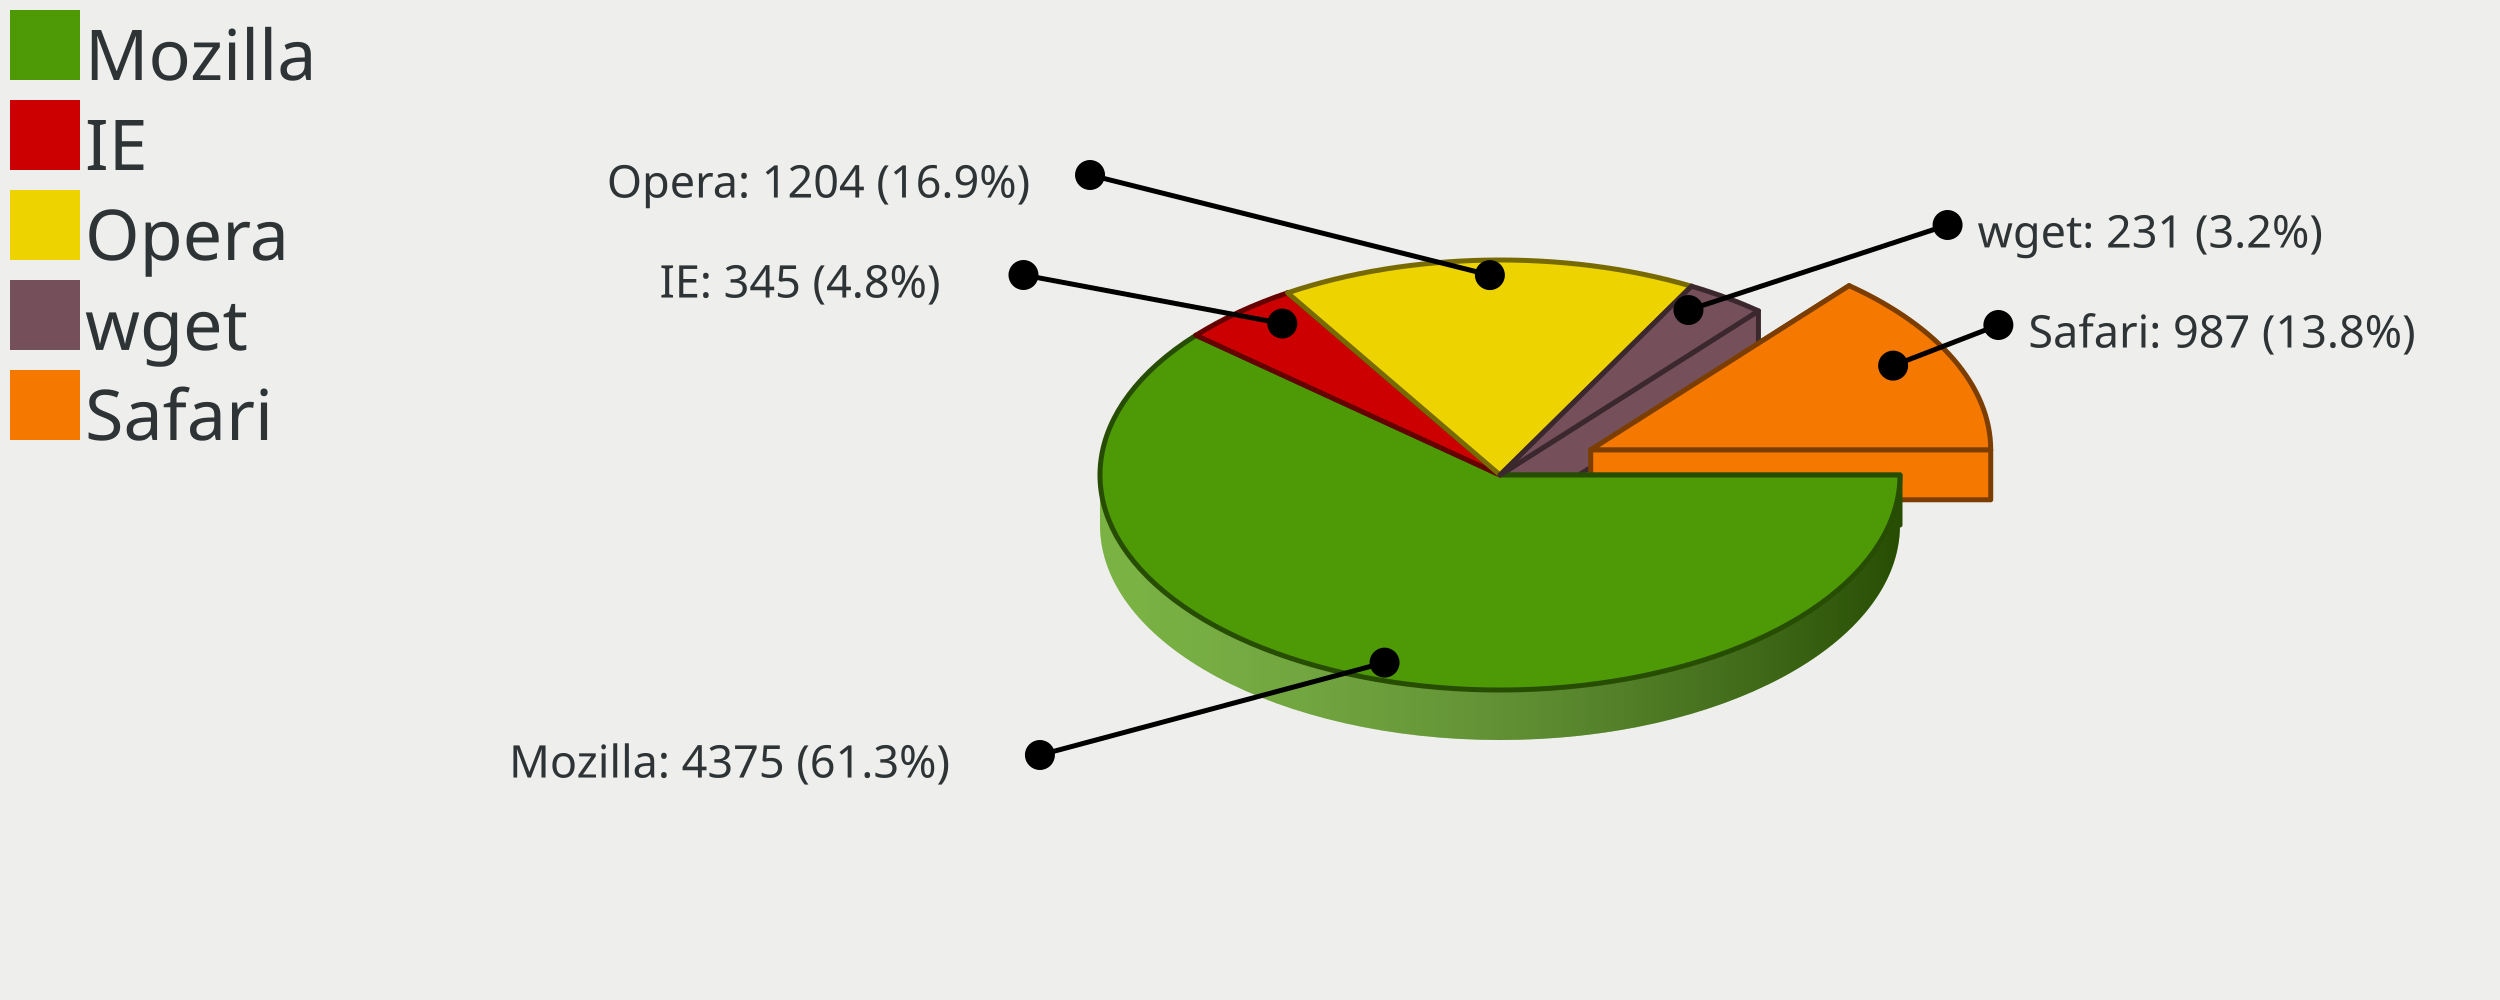
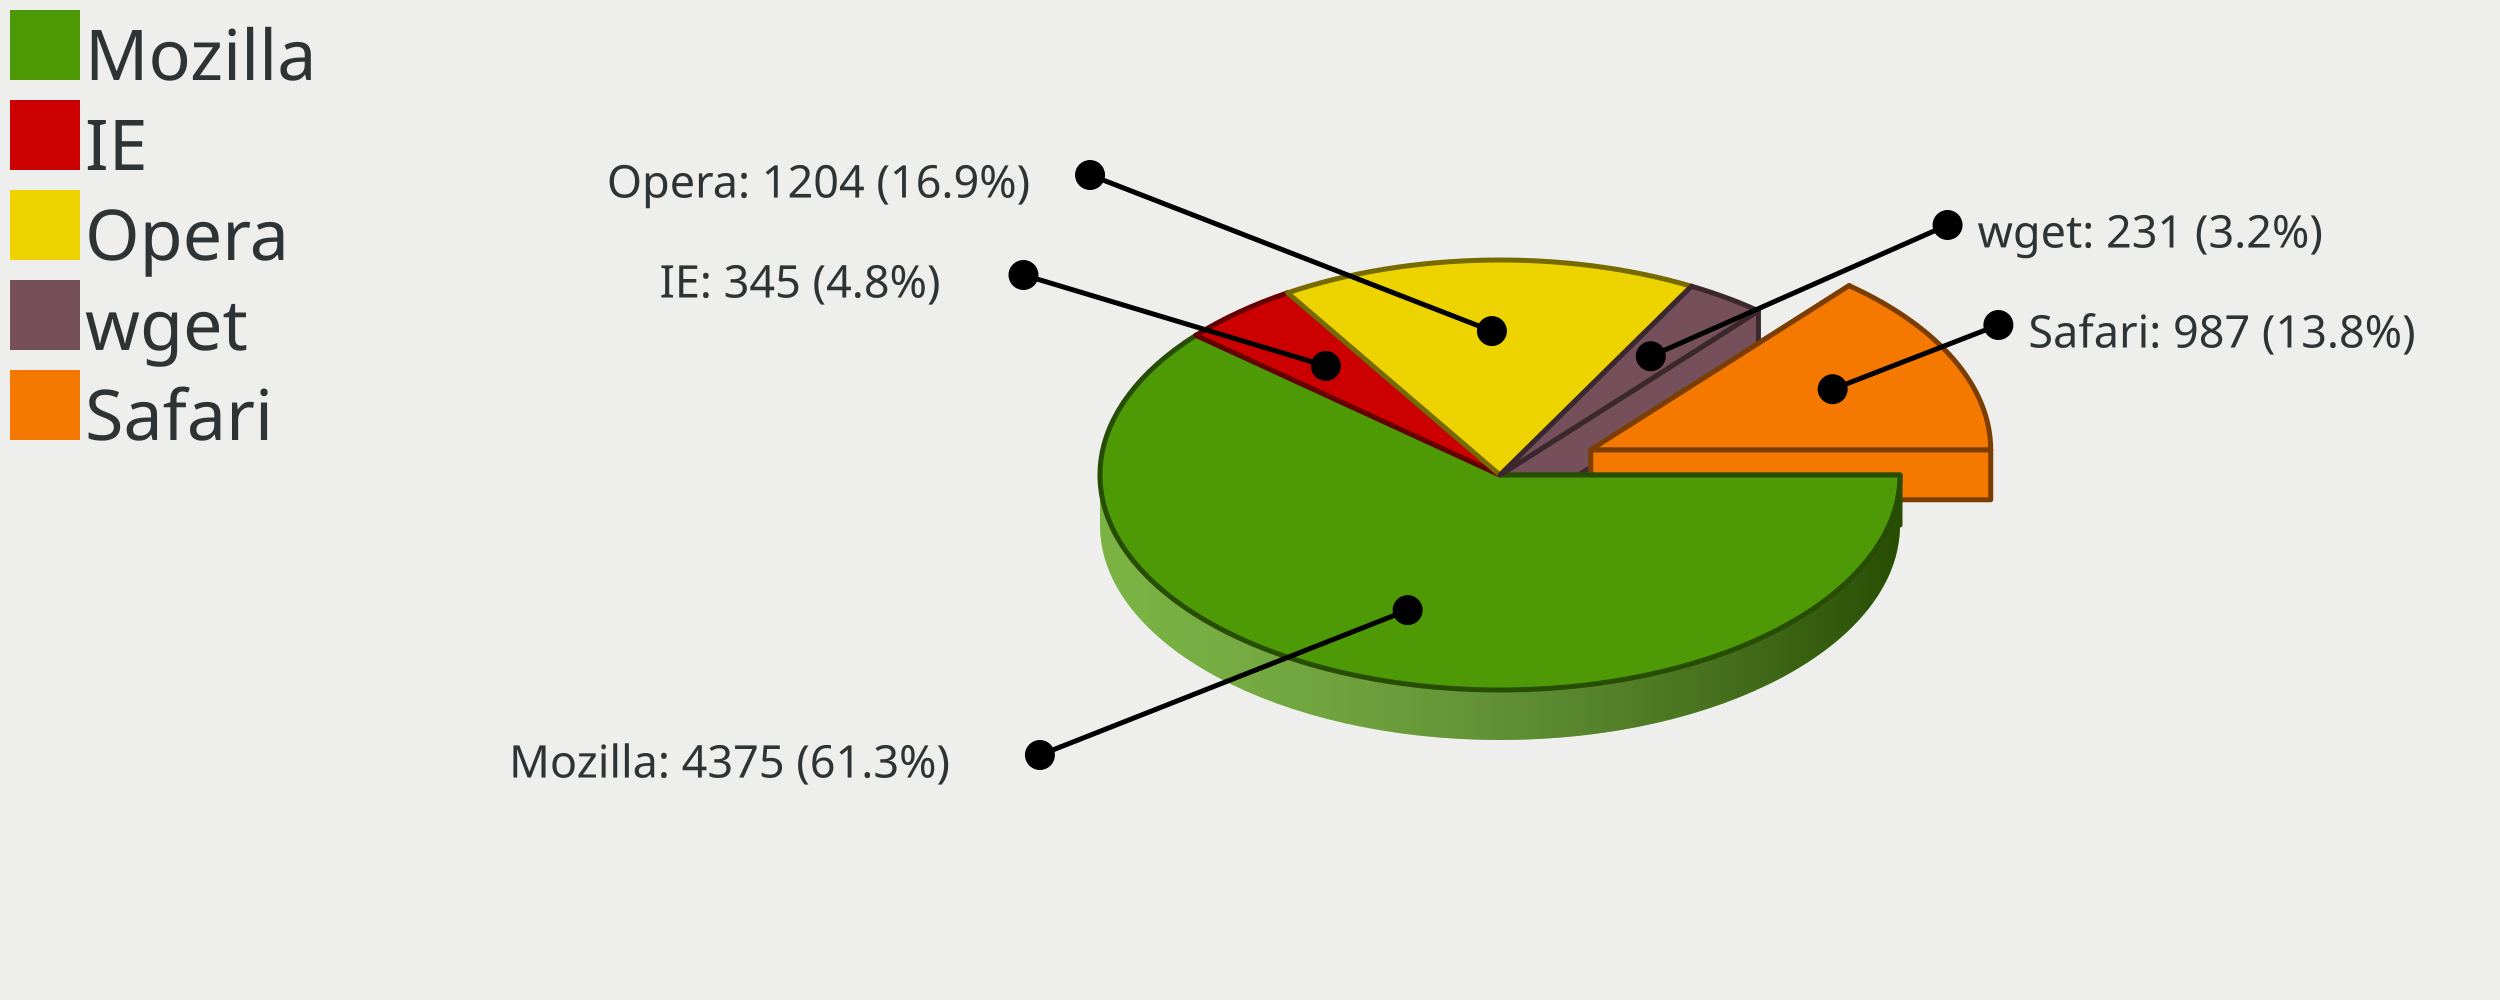
<svg xmlns="http://www.w3.org/2000/svg" xmlns:xlink="http://www.w3.org/1999/xlink" width="500" height="200" version="1.0" id="ezcGraph">
  <defs>
    <linearGradient id="Definition_LinearGradient_220_95_380_95_ffffffbf_0000007f">
      <stop offset="0" style="stop-color: #ffffff; stop-opacity: 0.25;" />
      <stop offset="1" style="stop-color: #000000; stop-opacity: 0.50;" />
    </linearGradient>
    <linearGradient id="LinearGradient_220_95_380_95_ffffffbf_0000007f" x1="220" y1="95" x2="380" y2="95" gradientUnits="userSpaceOnUse" xlink:href="#Definition_LinearGradient_220_95_380_95_ffffffbf_0000007f" />
    <linearGradient id="Definition_LinearGradient_238_89_398_89_ffffffbf_0000007f">
      <stop offset="0" style="stop-color: #ffffff; stop-opacity: 0.25;" />
      <stop offset="1" style="stop-color: #000000; stop-opacity: 0.50;" />
    </linearGradient>
    <linearGradient id="LinearGradient_238_89_398_89_ffffffbf_0000007f" x1="238.144" y1="89.952" x2="398.144" y2="89.952" gradientUnits="userSpaceOnUse" xlink:href="#Definition_LinearGradient_238_89_398_89_ffffffbf_0000007f" />
  </defs>
  <g id="ezcGraphChart" color-rendering="optimizeQuality" shape-rendering="geometricPrecision" text-rendering="optimizeLegibility">
    <path d=" M 0,200 L 0,0 L 500,0 L 500,200 L 0,200 z " style="fill: #eeeeec; fill-opacity: 1.00; stroke: none;" id="ezcGraphPolygon_1" />
    <path d=" M 0,200 L 0,0 L 100,0 L 100,200 L 0,200 z " style="fill: #000000; fill-opacity: 0.00; stroke: none;" id="ezcGraphPolygon_2" />
    <path d=" M 2,16 L 2,2 L 16,2 L 16,16 L 2,16 z " style="fill: #4e9a06; fill-opacity: 1.00; stroke: none;" id="ezcGraphPolygon_3" />
    <path d=" M 2,34 L 2,20 L 16,20 L 16,34 L 2,34 z " style="fill: #cc0000; fill-opacity: 1.00; stroke: none;" id="ezcGraphPolygon_5" />
    <path d=" M 2,52 L 2,38 L 16,38 L 16,52 L 2,52 z " style="fill: #edd400; fill-opacity: 1.00; stroke: none;" id="ezcGraphPolygon_7" />
    <path d=" M 2,70 L 2,56 L 16,56 L 16,70 L 2,70 z " style="fill: #75505b; fill-opacity: 1.00; stroke: none;" id="ezcGraphPolygon_9" />
    <path d=" M 2,88 L 2,74 L 16,74 L 16,88 L 2,88 z " style="fill: #f57900; fill-opacity: 1.00; stroke: none;" id="ezcGraphPolygon_11" />
    <path d="M 338.30,67.25 A 80.00,43.00 0 0,0 257.51,68.57 L 257.51,58.57 A 80.00,43 0 0,1 338.30,57.25 z" style="fill: #edd400; fill-opacity: 1.00; stroke: none;" id="ezcGraphCircularArc_13" />
    <path d="M 338.30,67.25 A 80.00,43.00 0 0,0 257.51,68.57 L 257.51,58.57 A 80.00,43 0 0,1 338.30,57.25 z" style="fill: url(#LinearGradient_220_95_380_95_ffffffbf_0000007f); stroke: none;" />
    <path d="M 351.69,72.18 A 80.00,43.00 0 0,0 338.30,67.25 L 338.30,57.25 A 80.00,43 0 0,1 351.69,62.18 z" style="fill: #75505b; fill-opacity: 1.00; stroke: none;" id="ezcGraphCircularArc_14" />
    <path d="M 351.69,72.18 A 80.00,43.00 0 0,0 338.30,67.25 L 338.30,57.25 A 80.00,43 0 0,1 351.69,62.18 z" style="fill: url(#LinearGradient_220_95_380_95_ffffffbf_0000007f); stroke: none;" />
    <path d="M 257.51,68.57 A 80.00,43.00 0 0,0 239.19,77.06 L 239.19,67.06 A 80.00,43 0 0,1 257.51,58.57 z" style="fill: #cc0000; fill-opacity: 1.00; stroke: none;" id="ezcGraphCircularArc_15" />
    <path d="M 257.51,68.57 A 80.00,43.00 0 0,0 239.19,77.06 L 239.19,67.06 A 80.00,43 0 0,1 257.51,58.57 z" style="fill: url(#LinearGradient_220_95_380_95_ffffffbf_0000007f); stroke: none;" />
    <path d="M 398.14,99.95 A 80.00,43.00 0 0,0 369.83,67.13 L 369.83,57.13 A 80.00,43 0 0,1 398.14,89.95 z" style="fill: #f57900; fill-opacity: 1.00; stroke: none;" id="ezcGraphCircularArc_16" />
    <path d="M 398.14,99.95 A 80.00,43.00 0 0,0 369.83,67.13 L 369.83,57.13 A 80.00,43 0 0,1 398.14,89.95 z" style="fill: url(#LinearGradient_238_89_398_89_ffffffbf_0000007f); stroke: none;" />
    <path d=" M 369.834,57.133 L 318.144,89.952 L 318.144,99.952 L 369.834,67.133 L 369.834,57.133 z " style="fill: #f57900; fill-opacity: 1.00; stroke: none;" id="ezcGraphPolygon_17" />
    <path d=" M 369.834,57.133 L 318.144,89.952 L 318.144,99.952 L 369.834,67.133 L 369.834,57.133 z " style="fill: none; stroke: #7b3d00; stroke-width: 1; stroke-opacity: 1.00; stroke-linecap: round; stroke-linejoin: round;" id="ezcGraphPolygon_18" />
    <path d=" M 257.508,58.567 L 300,95 L 300,105 L 257.508,68.567 L 257.508,58.567 z " style="fill: #cc0000; fill-opacity: 1.00; stroke: none;" id="ezcGraphPolygon_19" />
    <path d=" M 257.508,58.567 L 300,95 L 300,105 L 257.508,68.567 L 257.508,58.567 z " style="fill: none; stroke: #660000; stroke-width: 1; stroke-opacity: 1.00; stroke-linecap: round; stroke-linejoin: round;" id="ezcGraphPolygon_20" />
    <path d=" M 257.508,58.567 L 300,95 L 300,105 L 257.508,68.567 L 257.508,58.567 z " style="fill: #edd400; fill-opacity: 1.00; stroke: none;" id="ezcGraphPolygon_21" />
    <path d=" M 257.508,58.567 L 300,95 L 300,105 L 257.508,68.567 L 257.508,58.567 z " style="fill: none; stroke: #776a00; stroke-width: 1; stroke-opacity: 1.00; stroke-linecap: round; stroke-linejoin: round;" id="ezcGraphPolygon_22" />
    <path d=" M 338.302,57.249 L 300,95 L 300,105 L 338.302,67.249 L 338.302,57.249 z " style="fill: #edd400; fill-opacity: 1.00; stroke: none;" id="ezcGraphPolygon_23" />
    <path d=" M 338.302,57.249 L 300,95 L 300,105 L 338.302,67.249 L 338.302,57.249 z " style="fill: none; stroke: #776a00; stroke-width: 1; stroke-opacity: 1.00; stroke-linecap: round; stroke-linejoin: round;" id="ezcGraphPolygon_24" />
    <path d=" M 338.302,57.249 L 300,95 L 300,105 L 338.302,67.249 L 338.302,57.249 z " style="fill: #75505b; fill-opacity: 1.00; stroke: none;" id="ezcGraphPolygon_25" />
    <path d=" M 338.302,57.249 L 300,95 L 300,105 L 338.302,67.249 L 338.302,57.249 z " style="fill: none; stroke: #3b282e; stroke-width: 1; stroke-opacity: 1.00; stroke-linecap: round; stroke-linejoin: round;" id="ezcGraphPolygon_26" />
    <path d=" M 351.689,62.181 L 300,95 L 300,105 L 351.689,72.181 L 351.689,62.181 z " style="fill: #75505b; fill-opacity: 1.00; stroke: none;" id="ezcGraphPolygon_27" />
    <path d=" M 351.689,62.181 L 300,95 L 300,105 L 351.689,72.181 L 351.689,62.181 z " style="fill: none; stroke: #3b282e; stroke-width: 1; stroke-opacity: 1.00; stroke-linecap: round; stroke-linejoin: round;" id="ezcGraphPolygon_28" />
    <path d=" M 239.191,67.059 L 300,95 L 300,105 L 239.191,77.059 L 239.191,67.059 z " style="fill: #4e9a06; fill-opacity: 1.00; stroke: none;" id="ezcGraphPolygon_29" />
    <path d=" M 239.191,67.059 L 300,95 L 300,105 L 239.191,77.059 L 239.191,67.059 z " style="fill: none; stroke: #274d03; stroke-width: 1; stroke-opacity: 1.00; stroke-linecap: round; stroke-linejoin: round;" id="ezcGraphPolygon_30" />
    <path d=" M 239.191,67.059 L 300,95 L 300,105 L 239.191,77.059 L 239.191,67.059 z " style="fill: #cc0000; fill-opacity: 1.00; stroke: none;" id="ezcGraphPolygon_31" />
    <path d=" M 239.191,67.059 L 300,95 L 300,105 L 239.191,77.059 L 239.191,67.059 z " style="fill: none; stroke: #660000; stroke-width: 1; stroke-opacity: 1.00; stroke-linecap: round; stroke-linejoin: round;" id="ezcGraphPolygon_32" />
    <path d=" M 398.144,89.952 L 318.144,89.952 L 318.144,99.952 L 398.144,99.952 L 398.144,89.952 z " style="fill: #f57900; fill-opacity: 1.00; stroke: none;" id="ezcGraphPolygon_33" />
    <path d=" M 398.144,89.952 L 318.144,89.952 L 318.144,99.952 L 398.144,99.952 L 398.144,89.952 z " style="fill: none; stroke: #7b3d00; stroke-width: 1; stroke-opacity: 1.00; stroke-linecap: round; stroke-linejoin: round;" id="ezcGraphPolygon_34" />
    <path d=" M 380,95 L 300,95 L 300,105 L 380,105 L 380,95 z " style="fill: #4e9a06; fill-opacity: 1.00; stroke: none;" id="ezcGraphPolygon_35" />
    <path d=" M 380,95 L 300,95 L 300,105 L 380,105 L 380,95 z " style="fill: none; stroke: #274d03; stroke-width: 1; stroke-opacity: 1.00; stroke-linecap: round; stroke-linejoin: round;" id="ezcGraphPolygon_36" />
    <path d="M 220.00,105.00 A 80.00,43.00 0 0,0 380.00,105.00 L 380.00,95.00 A 80.00,43 0 0,1 220.00,95.00 z" style="fill: #4e9a06; fill-opacity: 1.00; stroke: none;" id="ezcGraphCircularArc_37" />
    <path d="M 220.00,105.00 A 80.00,43.00 0 0,0 380.00,105.00 L 380.00,95.00 A 80.00,43 0 0,1 220.00,95.00 z" style="fill: url(#LinearGradient_220_95_380_95_ffffffbf_0000007f); stroke: none;" />
    <path d="M 239.19,77.06 A 80.00,43.00 0 0,0 220.00,105.00 L 220.00,95.00 A 80.00,43 0 0,1 239.19,67.06 z" style="fill: #4e9a06; fill-opacity: 1.00; stroke: none;" id="ezcGraphCircularArc_38" />
    <path d="M 239.19,77.06 A 80.00,43.00 0 0,0 220.00,105.00 L 220.00,95.00 A 80.00,43 0 0,1 239.19,67.06 z" style="fill: url(#LinearGradient_220_95_380_95_ffffffbf_0000007f); stroke: none;" />
    <path d="M 300.00,95.00 L 380.00,95.00 A 80.00,43.00 0 1,1 239.19,67.06 z" style="fill: #4e9a06; fill-opacity: 1.00; stroke: none;" id="ezcGraphCircleSector_39" />
    <path d="M 300.00,95.00 L 380.00,95.00 A 80.00,43.00 0 1,1 239.19,67.06 z" style="fill: none; stroke: #274d03; stroke-width: 1; stroke-opacity: 1.00; stroke-linecap: round; stroke-linejoin: round;" id="ezcGraphCircleSector_40" />
    <path d="M 300.00,95.00 L 239.19,67.06 A 80.00,43.00 0 0,1 257.51,58.57 z" style="fill: #cc0000; fill-opacity: 1.00; stroke: none;" id="ezcGraphCircleSector_41" />
    <path d="M 300.00,95.00 L 239.19,67.06 A 80.00,43.00 0 0,1 257.51,58.57 z" style="fill: none; stroke: #660000; stroke-width: 1; stroke-opacity: 1.00; stroke-linecap: round; stroke-linejoin: round;" id="ezcGraphCircleSector_42" />
    <path d="M 300.00,95.00 L 257.51,58.57 A 80.00,43.00 0 0,1 338.30,57.25 z" style="fill: #edd400; fill-opacity: 1.00; stroke: none;" id="ezcGraphCircleSector_43" />
    <path d="M 300.00,95.00 L 257.51,58.57 A 80.00,43.00 0 0,1 338.30,57.25 z" style="fill: none; stroke: #776a00; stroke-width: 1; stroke-opacity: 1.00; stroke-linecap: round; stroke-linejoin: round;" id="ezcGraphCircleSector_44" />
    <path d="M 300.00,95.00 L 338.30,57.25 A 80.00,43.00 0 0,1 351.69,62.18 z" style="fill: #75505b; fill-opacity: 1.00; stroke: none;" id="ezcGraphCircleSector_45" />
    <path d="M 300.00,95.00 L 338.30,57.25 A 80.00,43.00 0 0,1 351.69,62.18 z" style="fill: none; stroke: #3b282e; stroke-width: 1; stroke-opacity: 1.00; stroke-linecap: round; stroke-linejoin: round;" id="ezcGraphCircleSector_46" />
    <path d="M 318.14,89.95 L 369.83,57.13 A 80.00,43.00 0 0,1 398.14,89.95 z" style="fill: #f57900; fill-opacity: 1.00; stroke: none;" id="ezcGraphCircleSector_47" />
    <path d="M 318.14,89.95 L 369.83,57.13 A 80.00,43.00 0 0,1 398.14,89.95 z" style="fill: none; stroke: #7b3d00; stroke-width: 1; stroke-opacity: 1.00; stroke-linecap: round; stroke-linejoin: round;" id="ezcGraphCircleSector_48" />
-     <path d=" M 297.977,55.018 L 218.007,35" style="fill: none; stroke: #000000; stroke-width: 1; stroke-opacity: 1.00; stroke-linecap: round; stroke-linejoin: round;" id="ezcGraphLine_49" />
-     <ellipse cx="297.977" cy="55.018" rx="3" ry="3" style="fill: #000000; fill-opacity: 1.00; stroke: none;" id="ezcGraphCircle_50" />
+     <path d=" M 298.382,66.213 L 218.007,35" style="fill: none; stroke: #000000; stroke-width: 1; stroke-opacity: 1.00; stroke-linecap: round; stroke-linejoin: round;" id="ezcGraphLine_49" />
+     <ellipse cx="298.382" cy="66.213" rx="3" ry="3" style="fill: #000000; fill-opacity: 1.00; stroke: none;" id="ezcGraphCircle_50" />
    <ellipse cx="218.007" cy="35" rx="3" ry="3" style="fill: #000000; fill-opacity: 1.00; stroke: none;" id="ezcGraphCircle_51" />
-     <path d=" M 256.458,64.71 L 204.697,55" style="fill: none; stroke: #000000; stroke-width: 1; stroke-opacity: 1.00; stroke-linecap: round; stroke-linejoin: round;" id="ezcGraphLine_53" />
-     <ellipse cx="256.458" cy="64.71" rx="3" ry="3" style="fill: #000000; fill-opacity: 1.00; stroke: none;" id="ezcGraphCircle_54" />
+     <path d=" M 265.166,73.192 L 204.697,55" style="fill: none; stroke: #000000; stroke-width: 1; stroke-opacity: 1.00; stroke-linecap: round; stroke-linejoin: round;" id="ezcGraphLine_53" />
+     <ellipse cx="265.166" cy="73.191" rx="3" ry="3" style="fill: #000000; fill-opacity: 1.00; stroke: none;" id="ezcGraphCircle_54" />
    <ellipse cx="204.697" cy="55" rx="3" ry="3" style="fill: #000000; fill-opacity: 1.00; stroke: none;" id="ezcGraphCircle_55" />
-     <path d=" M 276.911,132.524 L 207.983,151" style="fill: none; stroke: #000000; stroke-width: 1; stroke-opacity: 1.00; stroke-linecap: round; stroke-linejoin: round;" id="ezcGraphLine_57" />
-     <ellipse cx="276.911" cy="132.524" rx="3" ry="3" style="fill: #000000; fill-opacity: 1.00; stroke: none;" id="ezcGraphCircle_58" />
+     <path d=" M 281.529,122.018 L 207.983,151" style="fill: none; stroke: #000000; stroke-width: 1; stroke-opacity: 1.00; stroke-linecap: round; stroke-linejoin: round;" id="ezcGraphLine_57" />
+     <ellipse cx="281.529" cy="122.018" rx="3" ry="3" style="fill: #000000; fill-opacity: 1.00; stroke: none;" id="ezcGraphCircle_58" />
    <ellipse cx="207.983" cy="151" rx="3" ry="3" style="fill: #000000; fill-opacity: 1.00; stroke: none;" id="ezcGraphCircle_59" />
-     <path d=" M 337.691,62.006 L 389.517,45" style="fill: none; stroke: #000000; stroke-width: 1; stroke-opacity: 1.00; stroke-linecap: round; stroke-linejoin: round;" id="ezcGraphLine_61" />
-     <ellipse cx="337.691" cy="62.006" rx="3" ry="3" style="fill: #000000; fill-opacity: 1.00; stroke: none;" id="ezcGraphCircle_62" />
+     <path d=" M 330.153,71.245 L 389.517,45" style="fill: none; stroke: #000000; stroke-width: 1; stroke-opacity: 1.00; stroke-linecap: round; stroke-linejoin: round;" id="ezcGraphLine_61" />
+     <ellipse cx="330.153" cy="71.244" rx="3" ry="3" style="fill: #000000; fill-opacity: 1.00; stroke: none;" id="ezcGraphCircle_62" />
    <ellipse cx="389.516" cy="45" rx="3" ry="3" style="fill: #000000; fill-opacity: 1.00; stroke: none;" id="ezcGraphCircle_63" />
-     <path d=" M 378.626,73.126 L 399.675,65" style="fill: none; stroke: #000000; stroke-width: 1; stroke-opacity: 1.00; stroke-linecap: round; stroke-linejoin: round;" id="ezcGraphLine_65" />
-     <ellipse cx="378.626" cy="73.126" rx="3" ry="3" style="fill: #000000; fill-opacity: 1.00; stroke: none;" id="ezcGraphCircle_66" />
+     <path d=" M 366.53,77.838 L 399.675,65" style="fill: none; stroke: #000000; stroke-width: 1; stroke-opacity: 1.00; stroke-linecap: round; stroke-linejoin: round;" id="ezcGraphLine_65" />
+     <ellipse cx="366.53" cy="77.838" rx="3" ry="3" style="fill: #000000; fill-opacity: 1.00; stroke: none;" id="ezcGraphCircle_66" />
    <ellipse cx="399.675" cy="65" rx="3" ry="3" style="fill: #000000; fill-opacity: 1.00; stroke: none;" id="ezcGraphCircle_67" />
    <text id="ezcGraphTextBox_4" x="17" text-length="51.94px" y="16" style="font-size: 14px; font-family: sans-serif; fill: #2e3436; fill-opacity: 1.00; stroke: none;">Mozilla</text>
    <text id="ezcGraphTextBox_6" x="17" text-length="14.84px" y="34" style="font-size: 14px; font-family: sans-serif; fill: #2e3436; fill-opacity: 1.00; stroke: none;">IE</text>
    <text id="ezcGraphTextBox_8" x="17" text-length="37.1px" y="52" style="font-size: 14px; font-family: sans-serif; fill: #2e3436; fill-opacity: 1.00; stroke: none;">Opera</text>
    <text id="ezcGraphTextBox_10" x="17" text-length="29.68px" y="70" style="font-size: 14px; font-family: sans-serif; fill: #2e3436; fill-opacity: 1.00; stroke: none;">wget</text>
    <text id="ezcGraphTextBox_12" x="17" text-length="44.52px" y="88" style="font-size: 14px; font-family: sans-serif; fill: #2e3436; fill-opacity: 1.00; stroke: none;">Safari</text>
    <text id="ezcGraphTextBox_52" x="121.377" text-length="90.63px" y="39.5" style="font-size: 9px; font-family: sans-serif; fill: #2e3436; fill-opacity: 1.00; stroke: none;">Opera: 1204 (16.9%)</text>
    <text id="ezcGraphTextBox_56" x="131.917" text-length="66.78px" y="59.5" style="font-size: 9px; font-family: sans-serif; fill: #2e3436; fill-opacity: 1.00; stroke: none;">IE: 345 (4.8%)</text>
    <text id="ezcGraphTextBox_60" x="101.813" text-length="100.17px" y="155.5" style="font-size: 9px; font-family: sans-serif; fill: #2e3436; fill-opacity: 1.00; stroke: none;">Mozilla: 4375 (61.3%)</text>
    <text id="ezcGraphTextBox_64" x="395.516" text-length="76.32px" y="49.5" style="font-size: 9px; font-family: sans-serif; fill: #2e3436; fill-opacity: 1.00; stroke: none;">wget: 231 (3.2%)</text>
    <text id="ezcGraphTextBox_68" x="405.675" text-length="90.63px" y="69.5" style="font-size: 9px; font-family: sans-serif; fill: #2e3436; fill-opacity: 1.00; stroke: none;">Safari: 987 (13.8%)</text>
  </g>
</svg>
